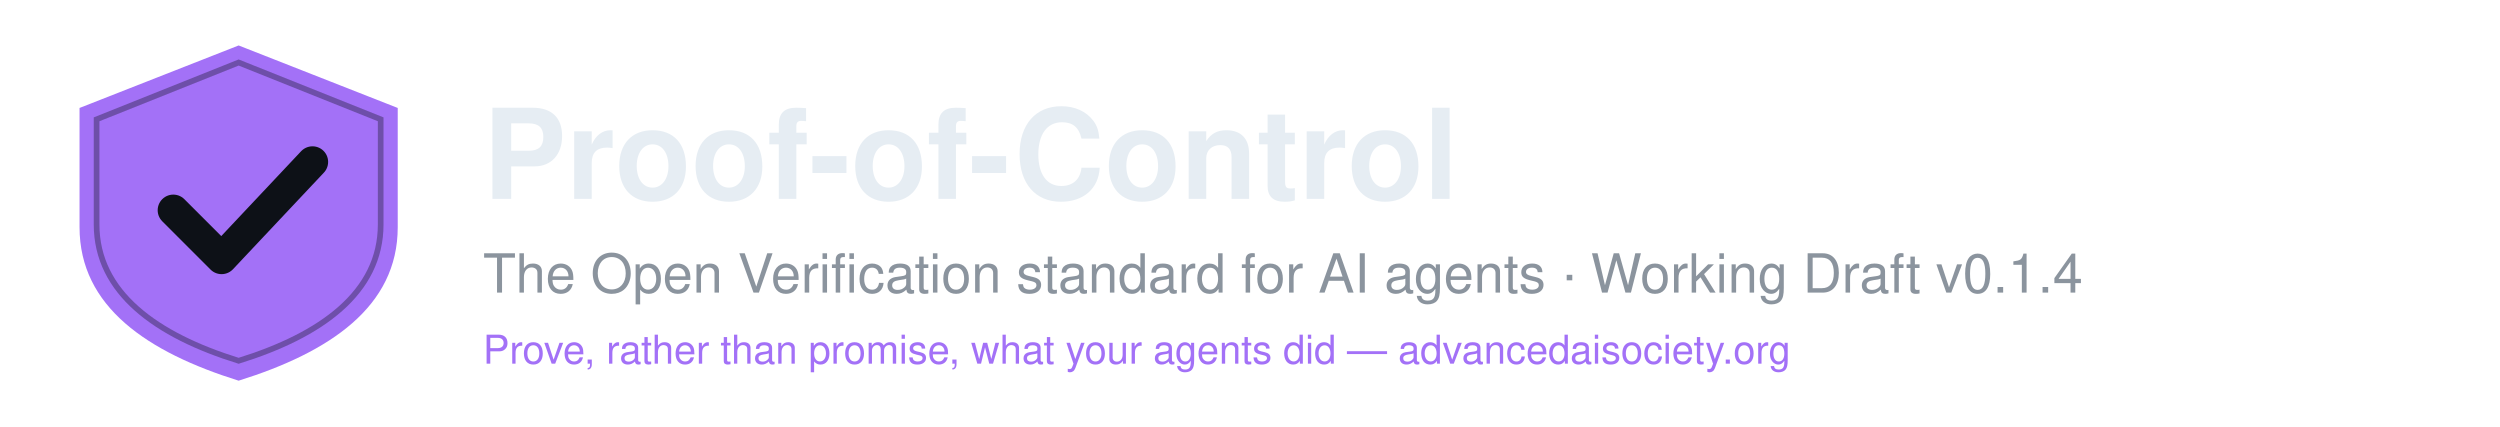
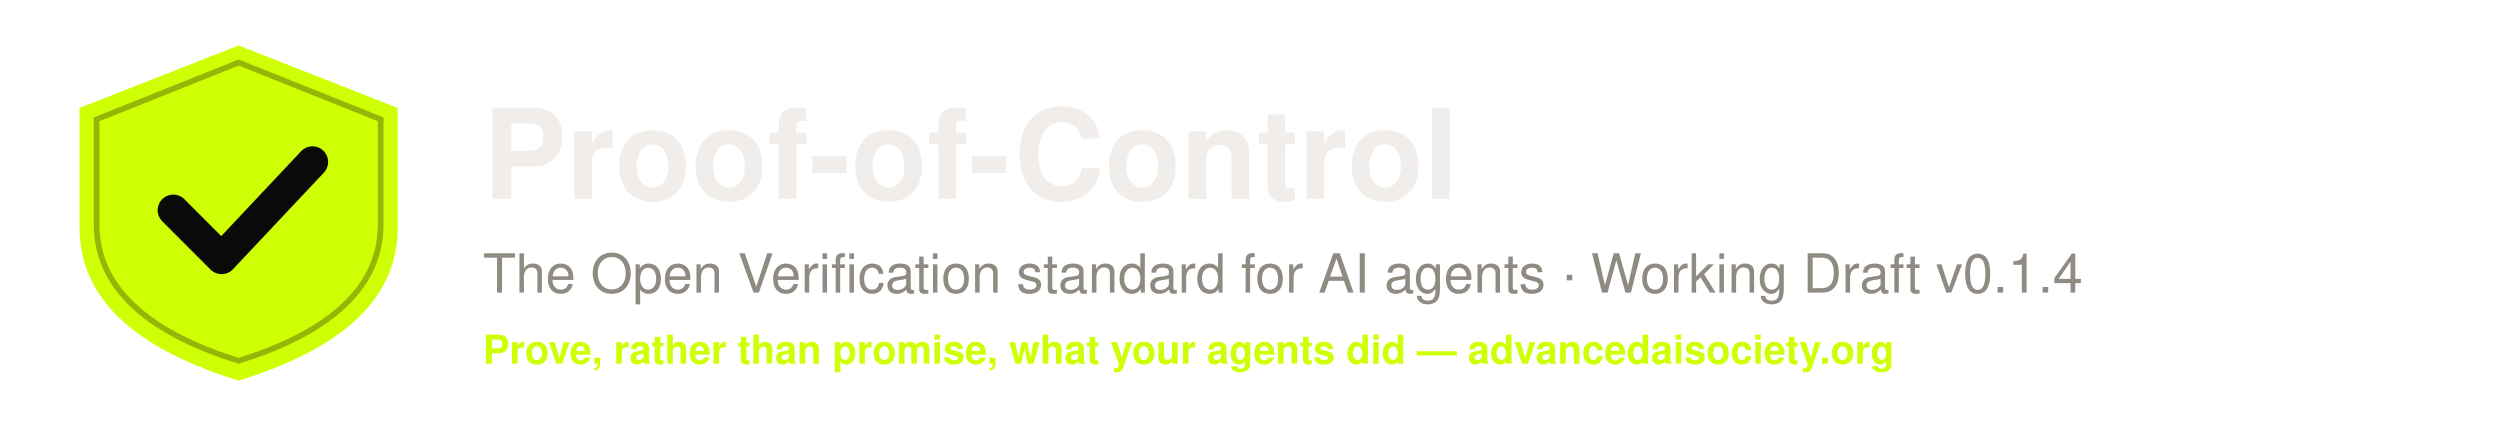
<svg xmlns="http://www.w3.org/2000/svg" width="880" height="150" viewBox="0 0 880 150" role="img" aria-label="Proof-of-Control: the Open Verification standard for AI agents">
  <g transform="translate(28,16)">
-     <path d="M56 0 L112 22 V64 C112 92 88 108 56 118 C24 108 0 92 0 64 V22 Z" fill="#a371f7" />
-     <path d="M56 6 L106 26 V63 C106 87 85 102 56 111 C27 102 6 87 6 63 V26 Z" fill="none" stroke="#0d1117" stroke-opacity="0.35" stroke-width="2" />
-     <path d="M33 58 L50 75 L82 41" fill="none" stroke="#0d1117" stroke-width="11" stroke-linecap="round" stroke-linejoin="round" />
+     <path d="M56 0 L112 22 V64 C112 92 88 108 56 118 C24 108 0 92 0 64 V22 Z" fill="#cfff04" />
+     <path d="M56 6 L106 26 V63 C106 87 85 102 56 111 C27 102 6 87 6 63 V26 Z" fill="none" stroke="#0a0a0a" stroke-opacity="0.3" stroke-width="2" />
+     <path d="M33 58 L50 75 L82 41" fill="none" stroke="#0a0a0a" stroke-width="11" stroke-linecap="round" stroke-linejoin="round" />
  </g>
-   <text x="170" y="70" font-family="-apple-system,'Segoe UI',Helvetica,Arial,sans-serif" font-size="44" font-weight="700" fill="#e6edf3">Proof-of-Control</text>
-   <text x="170" y="103" font-family="-apple-system,'Segoe UI',Helvetica,Arial,sans-serif" font-size="19" fill="#8b949e">The Open Verification standard for AI agents · Working Draft v0.1.4</text>
-   <text x="170" y="128" font-family="-apple-system,'Segoe UI',Helvetica,Arial,sans-serif" font-size="14" fill="#a371f7">Prove, rather than promise, what your agents did — advancedaisociety.org</text>
+   <text x="170" y="70" font-family="Montserrat,'Source Sans 3',-apple-system,'Segoe UI',Helvetica,Arial,sans-serif" font-size="44" font-weight="700" fill="#f0edea">Proof-of-Control</text>
+   <text x="170" y="103" font-family="Montserrat,'Source Sans 3',-apple-system,'Segoe UI',Helvetica,Arial,sans-serif" font-size="19" fill="#8f8a82">The Open Verification standard for AI agents · Working Draft v0.1.4</text>
+   <text x="170" y="128" font-family="Montserrat,'Source Sans 3',-apple-system,'Segoe UI',Helvetica,Arial,sans-serif" font-size="14" font-weight="600" fill="#cfff04">Prove, rather than promise, what your agents did — advancedaisociety.org</text>
</svg>
